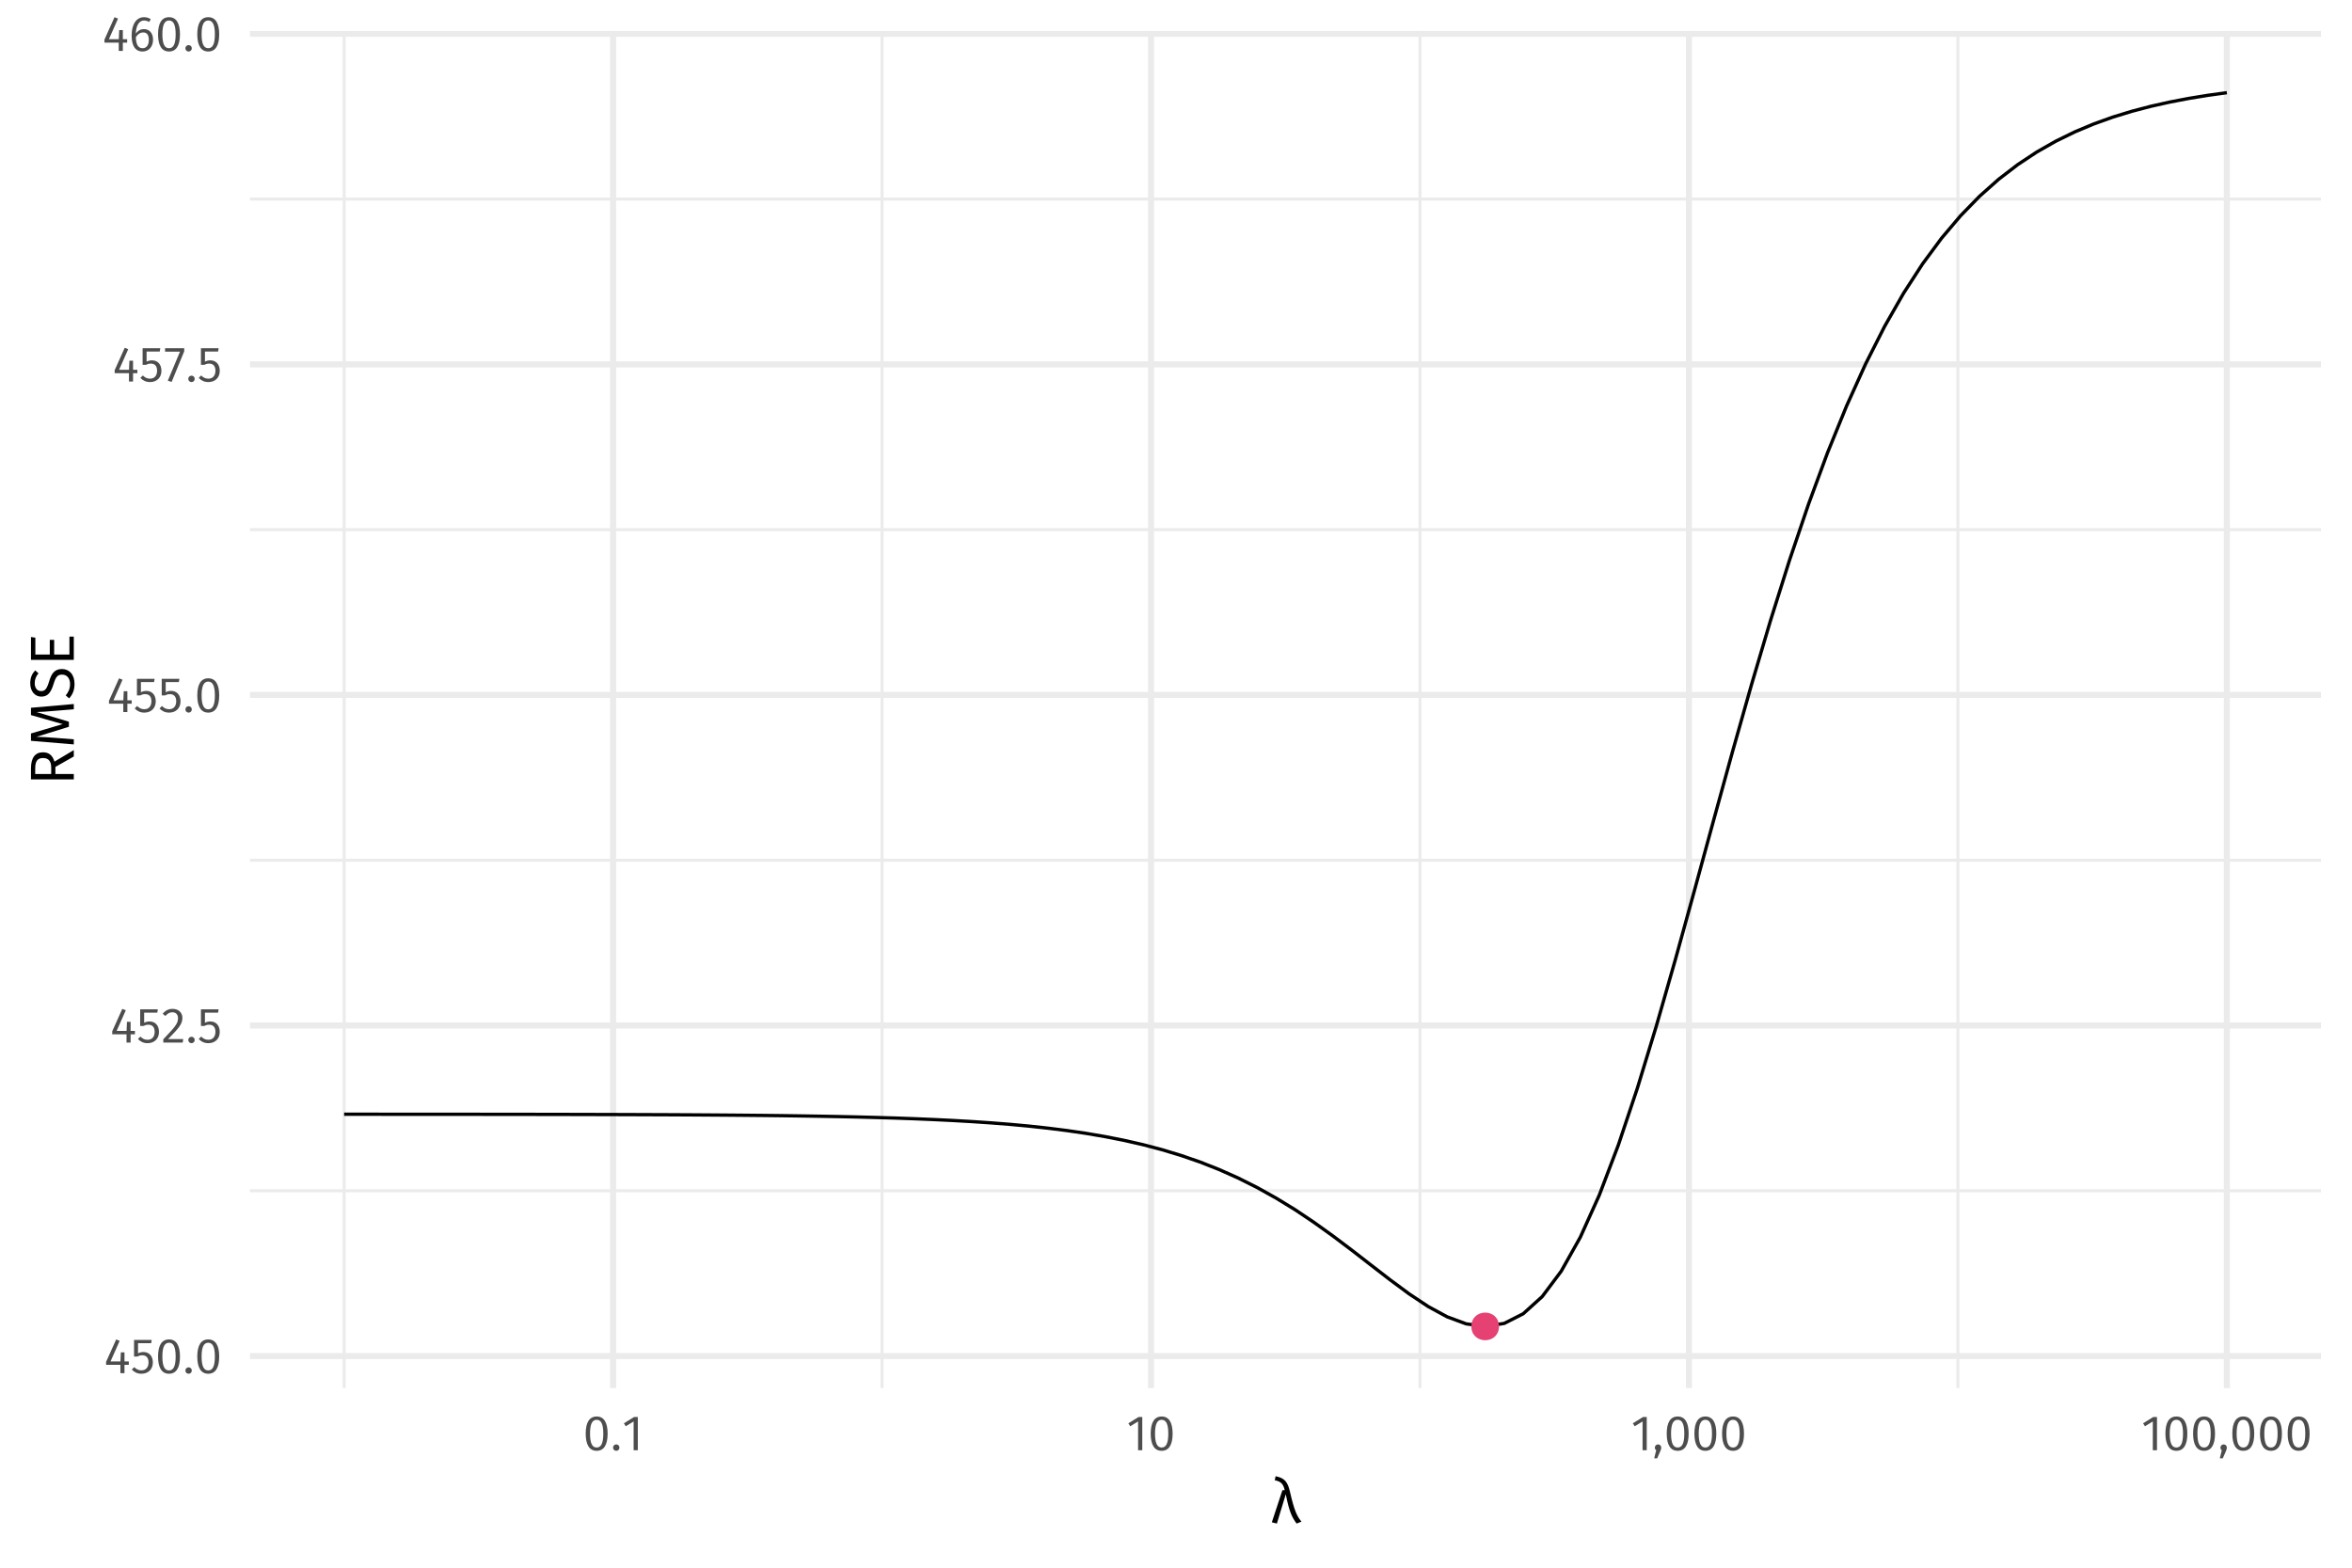
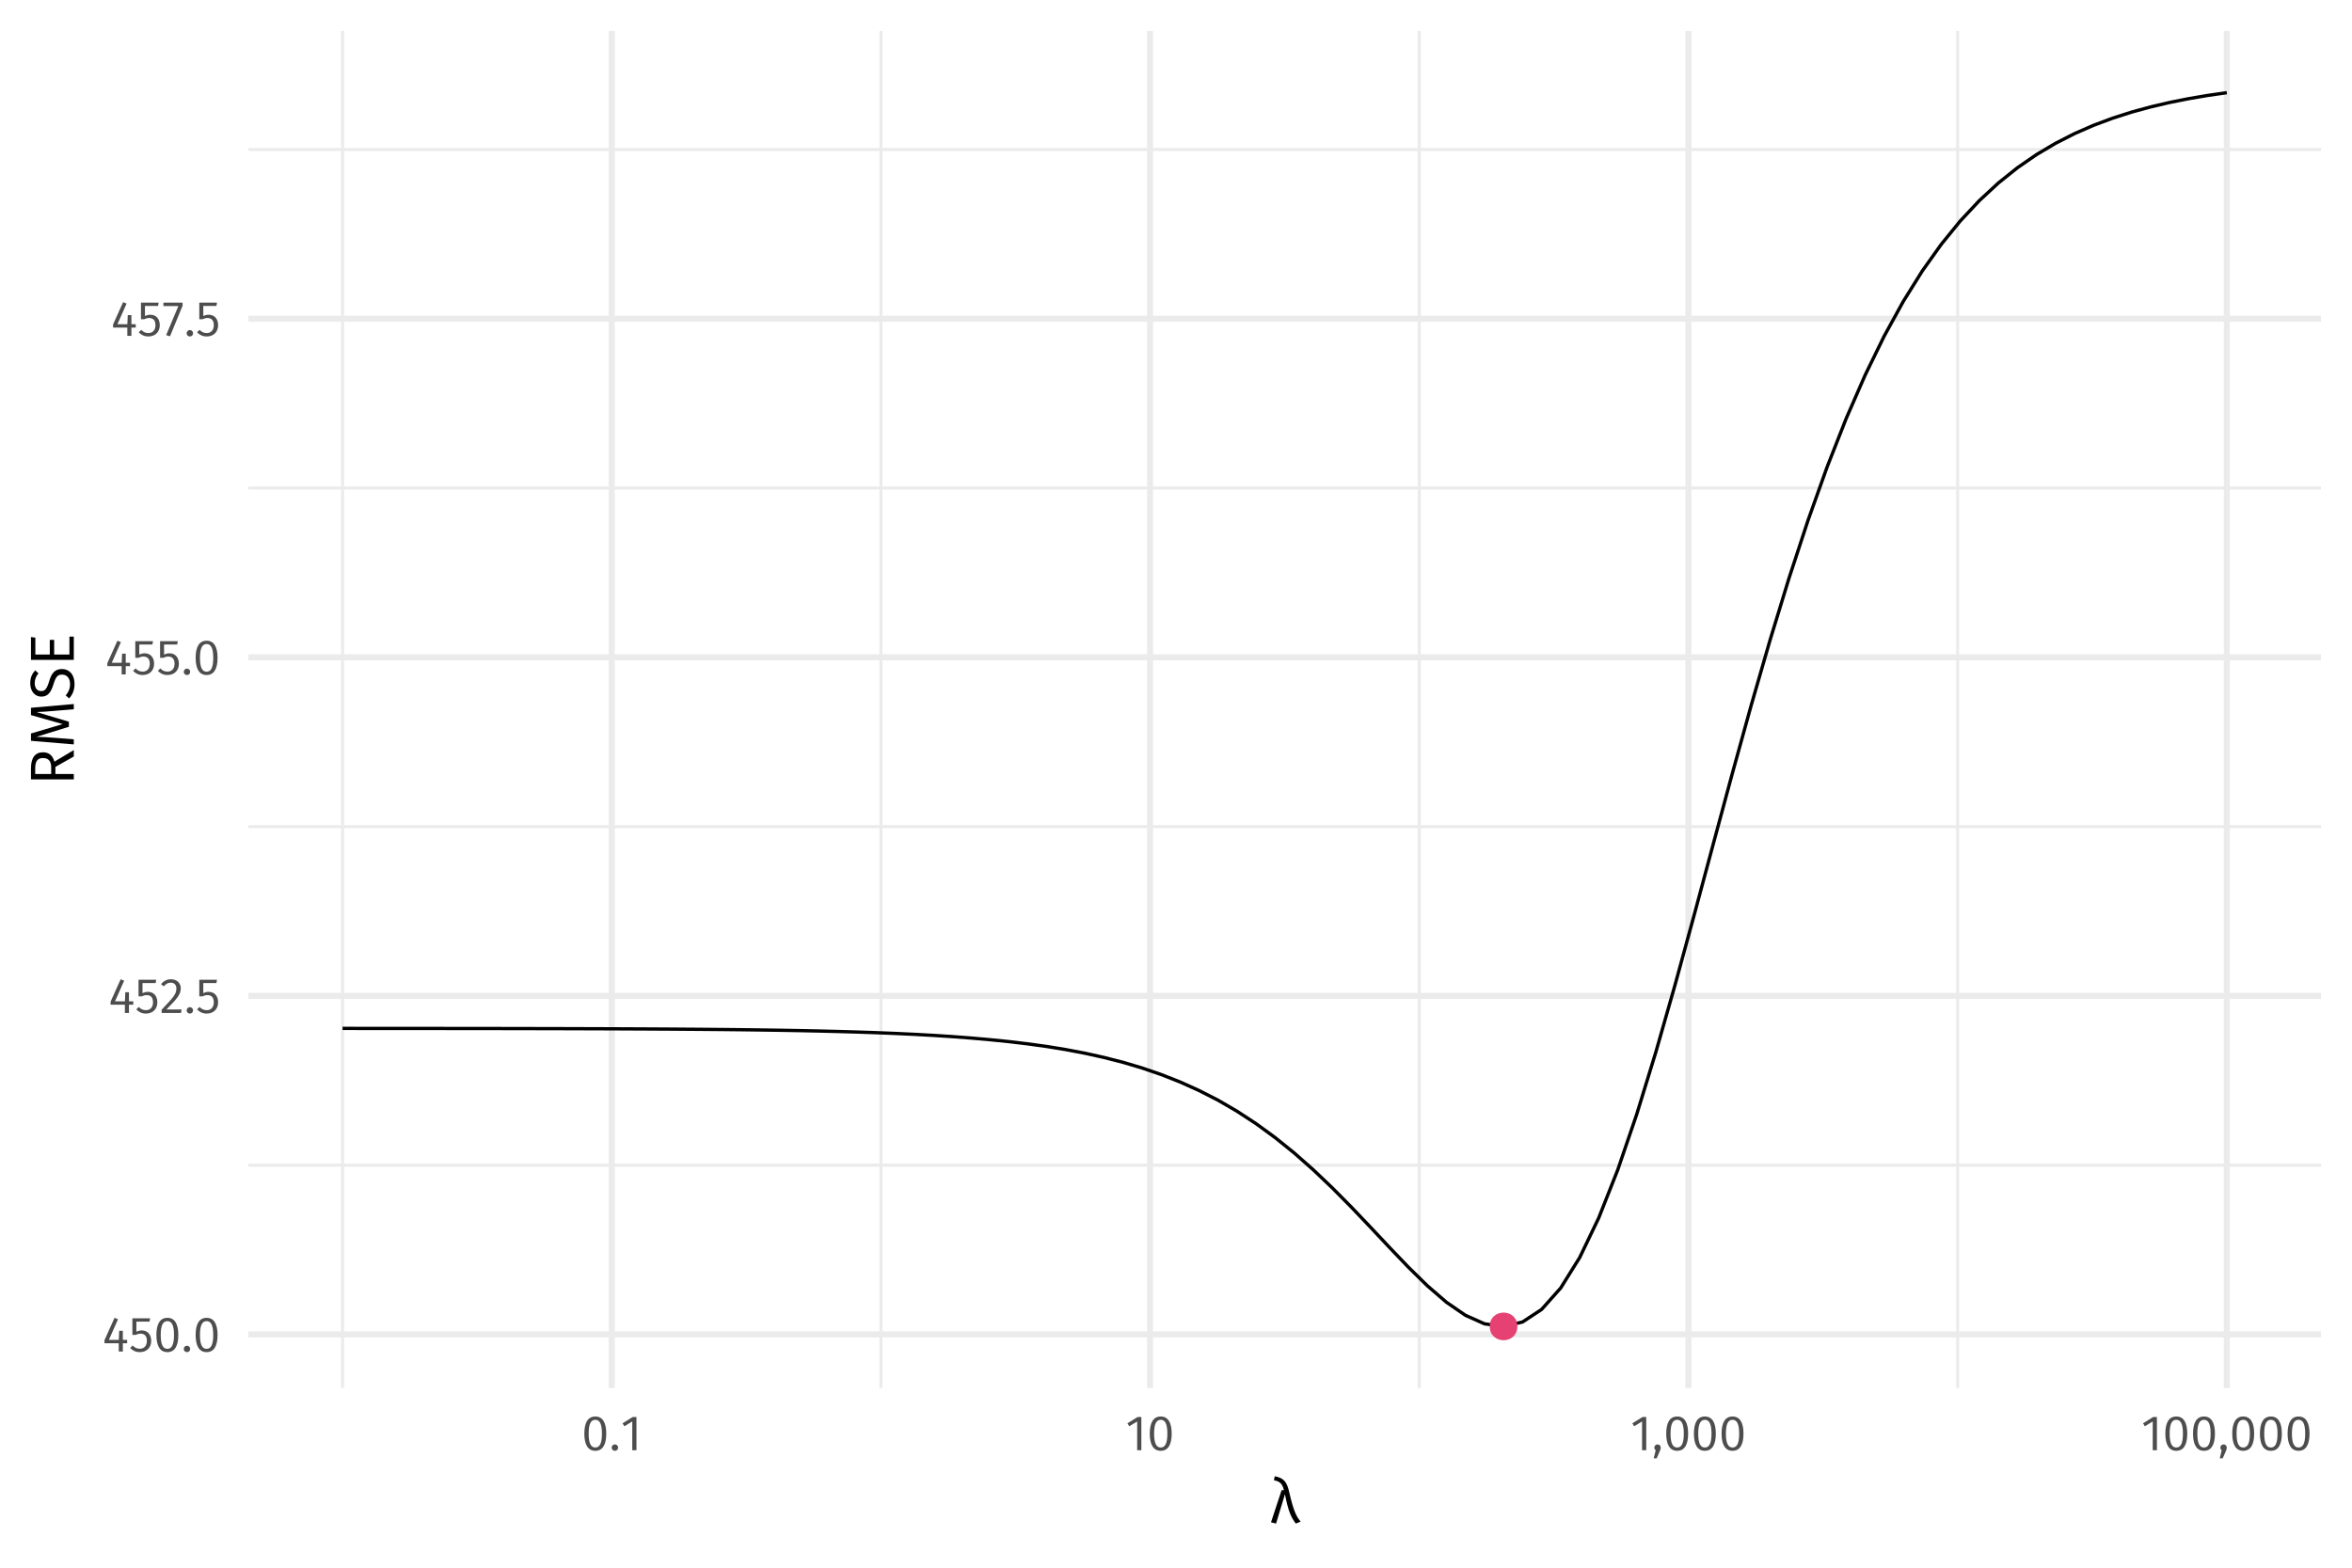
<svg xmlns="http://www.w3.org/2000/svg" xmlns:xlink="http://www.w3.org/1999/xlink" width="756pt" height="504pt" viewBox="0 0 756 504" version="1.1">
  <defs>
    <g>
      <symbol overflow="visible" id="glyph0-0">
        <path style="stroke:none;" d="M 8.688 -16.797 L 1.969 -16.797 L 1.969 5.594 L 8.688 5.594 Z M 7.828 -15.969 L 7.828 4.766 L 2.844 4.766 L 2.844 -15.969 Z M 5.188 -7.219 C 4.562 -7.219 3.703 -7.031 3.703 -6.594 C 3.703 -6.391 3.844 -6.219 4.078 -6.219 C 4.141 -6.219 4.203 -6.234 4.281 -6.266 C 4.562 -6.406 4.781 -6.453 5.125 -6.453 C 5.922 -6.453 6.094 -5.969 6.094 -5.344 C 6.094 -4.5 5.797 -4.172 4.641 -4.109 L 4.641 -2.766 C 4.641 -2.531 4.828 -2.391 5.047 -2.391 C 5.234 -2.391 5.438 -2.531 5.438 -2.766 L 5.438 -3.484 C 6.516 -3.641 6.953 -4.25 6.953 -5.375 C 6.953 -6.344 6.562 -7.219 5.188 -7.219 Z M 5.047 -1.922 C 4.719 -1.922 4.484 -1.688 4.484 -1.359 C 4.484 -1.031 4.719 -0.766 5.047 -0.766 C 5.359 -0.766 5.594 -1.031 5.594 -1.359 C 5.594 -1.688 5.359 -1.922 5.047 -1.922 Z M 5.047 -1.922 " />
      </symbol>
      <symbol overflow="visible" id="glyph0-1">
        <path style="stroke:none;" d="M 7.953 -3.766 L 6.562 -3.766 L 6.562 -6.688 L 5.391 -6.688 L 5.266 -3.766 L 2.078 -3.766 L 5.016 -10.391 L 3.891 -10.844 L 0.656 -3.641 L 0.656 -2.672 L 5.25 -2.672 L 5.25 0 L 6.562 0 L 6.562 -2.672 L 7.953 -2.672 Z M 7.953 -3.766 " />
      </symbol>
      <symbol overflow="visible" id="glyph0-2">
        <path style="stroke:none;" d="M 6.859 -10.688 L 1.172 -10.688 L 1.172 -5.344 L 2.219 -5.344 C 2.75 -5.609 3.188 -5.75 3.797 -5.75 C 4.938 -5.75 5.828 -5.141 5.828 -3.453 C 5.828 -1.844 4.938 -0.906 3.562 -0.906 C 2.609 -0.906 1.922 -1.25 1.25 -1.938 L 0.453 -1.156 C 1.266 -0.312 2.219 0.188 3.562 0.188 C 5.781 0.188 7.219 -1.297 7.219 -3.422 C 7.219 -5.531 6 -6.797 4.188 -6.797 C 3.578 -6.797 3.016 -6.656 2.453 -6.375 L 2.453 -9.625 L 6.672 -9.625 Z M 6.859 -10.688 " />
      </symbol>
      <symbol overflow="visible" id="glyph0-3">
        <path style="stroke:none;" d="M 4.453 -10.844 C 2.094 -10.844 0.922 -8.906 0.922 -5.344 C 0.922 -1.781 2.094 0.188 4.453 0.188 C 6.797 0.188 7.969 -1.781 7.969 -5.328 C 7.969 -8.891 6.797 -10.844 4.453 -10.844 Z M 4.453 -9.781 C 5.828 -9.781 6.578 -8.516 6.578 -5.328 C 6.578 -2.156 5.828 -0.875 4.453 -0.875 C 3.062 -0.875 2.312 -2.156 2.312 -5.344 C 2.312 -8.516 3.062 -9.781 4.453 -9.781 Z M 4.453 -9.781 " />
      </symbol>
      <symbol overflow="visible" id="glyph0-4">
        <path style="stroke:none;" d="M 1.844 -1.875 C 1.266 -1.875 0.812 -1.406 0.812 -0.844 C 0.812 -0.266 1.266 0.188 1.844 0.188 C 2.453 0.188 2.875 -0.266 2.875 -0.844 C 2.875 -1.406 2.453 -1.875 1.844 -1.875 Z M 1.844 -1.875 " />
      </symbol>
      <symbol overflow="visible" id="glyph0-5">
        <path style="stroke:none;" d="M 3.625 -10.844 C 2.297 -10.844 1.297 -10.312 0.438 -9.266 L 1.312 -8.562 C 2.016 -9.359 2.641 -9.75 3.562 -9.75 C 4.641 -9.75 5.375 -9.062 5.375 -7.891 C 5.375 -6.109 4.453 -5.078 0.641 -1.078 L 0.641 0 L 6.875 0 L 7.047 -1.141 L 2.172 -1.141 C 5.516 -4.531 6.781 -5.922 6.781 -7.953 C 6.781 -9.594 5.562 -10.844 3.625 -10.844 Z M 3.625 -10.844 " />
      </symbol>
      <symbol overflow="visible" id="glyph0-6">
        <path style="stroke:none;" d="M 6.578 -10.688 L 0.422 -10.688 L 0.422 -9.578 L 5.219 -9.578 L 1.297 -0.25 L 2.531 0.141 L 6.578 -9.688 Z M 6.578 -10.688 " />
      </symbol>
      <symbol overflow="visible" id="glyph0-7">
-         <path style="stroke:none;" d="M 4.875 -7.016 C 3.844 -7.016 2.969 -6.562 2.266 -5.562 C 2.344 -8.094 3.297 -9.781 4.891 -9.781 C 5.5 -9.781 6.047 -9.609 6.547 -9.312 L 7.078 -10.203 C 6.469 -10.609 5.781 -10.844 4.906 -10.844 C 2.438 -10.844 0.922 -8.531 0.922 -4.969 C 0.922 -1.969 1.891 0.188 4.469 0.188 C 6.344 0.188 7.812 -1.281 7.812 -3.609 C 7.812 -5.906 6.453 -7.016 4.875 -7.016 Z M 4.469 -0.875 C 2.969 -0.875 2.359 -2.062 2.281 -4.422 C 2.844 -5.328 3.656 -5.938 4.656 -5.938 C 5.703 -5.938 6.453 -5.312 6.453 -3.578 C 6.453 -1.969 5.781 -0.875 4.469 -0.875 Z M 4.469 -0.875 " />
+         <path style="stroke:none;" d="M 5.062 -10.688 L 3.875 -10.688 L 0.594 -8.656 L 1.188 -7.703 L 3.719 -9.25 L 3.719 0 L 5.062 0 Z M 5.062 -10.688 " />
      </symbol>
      <symbol overflow="visible" id="glyph0-8">
-         <path style="stroke:none;" d="M 5.062 -10.688 L 3.875 -10.688 L 0.594 -8.656 L 1.188 -7.703 L 3.719 -9.25 L 3.719 0 L 5.062 0 Z M 5.062 -10.688 " />
-       </symbol>
-       <symbol overflow="visible" id="glyph0-9">
        <path style="stroke:none;" d="M 1.844 -1.875 C 1.266 -1.875 0.812 -1.406 0.812 -0.844 C 0.812 -0.5 0.984 -0.172 1.25 0.016 L 0.609 2.609 L 1.562 2.609 L 2.609 0.219 C 2.797 -0.203 2.875 -0.516 2.875 -0.844 C 2.875 -1.406 2.453 -1.875 1.844 -1.875 Z M 1.844 -1.875 " />
      </symbol>
      <symbol overflow="visible" id="glyph1-0">
        <path style="stroke:none;" d="M 10.859 -21 L 2.453 -21 L 2.453 7 L 10.859 7 Z M 9.781 -19.953 L 9.781 5.953 L 3.562 5.953 L 3.562 -19.953 Z M 6.484 -9.016 C 5.703 -9.016 4.625 -8.781 4.625 -8.234 C 4.625 -7.984 4.797 -7.781 5.094 -7.781 C 5.188 -7.781 5.266 -7.797 5.359 -7.844 C 5.703 -8 5.984 -8.062 6.406 -8.062 C 7.406 -8.062 7.625 -7.453 7.625 -6.688 C 7.625 -5.625 7.234 -5.219 5.797 -5.141 L 5.797 -3.453 C 5.797 -3.156 6.047 -2.984 6.297 -2.984 C 6.547 -2.984 6.797 -3.156 6.797 -3.453 L 6.797 -4.359 C 8.141 -4.562 8.703 -5.312 8.703 -6.719 C 8.703 -7.922 8.203 -9.016 6.484 -9.016 Z M 6.297 -2.406 C 5.906 -2.406 5.594 -2.094 5.594 -1.703 C 5.594 -1.281 5.906 -0.953 6.297 -0.953 C 6.703 -0.953 7 -1.281 7 -1.703 C 7 -2.094 6.703 -2.406 6.297 -2.406 Z M 6.297 -2.406 " />
      </symbol>
      <symbol overflow="visible" id="glyph1-1">
        <path style="stroke:none;" d="M 1.656 -15 L 1.406 -13.703 C 3.484 -13.312 4.156 -12.422 4.594 -10.516 L 3.859 -10.516 L 0.453 -0.188 L 2.078 0.219 L 4.938 -9.219 C 6.062 -3.406 7.016 -1.688 8.422 0.219 L 9.984 -0.406 C 8.562 -2.125 7.719 -3.766 6.281 -10.016 C 5.547 -13.203 4.562 -14.438 1.656 -15 Z M 1.656 -15 " />
      </symbol>
      <symbol overflow="visible" id="glyph2-0">
        <path style="stroke:none;" d="M -21 -10.859 L -21 -2.453 L 7 -2.453 L 7 -10.859 Z M -19.953 -9.781 L 5.953 -9.781 L 5.953 -3.562 L -19.953 -3.562 Z M -9.016 -6.484 C -9.016 -5.703 -8.781 -4.625 -8.234 -4.625 C -7.984 -4.625 -7.781 -4.797 -7.781 -5.094 C -7.781 -5.188 -7.797 -5.266 -7.844 -5.359 C -8 -5.703 -8.062 -5.984 -8.062 -6.406 C -8.062 -7.406 -7.453 -7.625 -6.688 -7.625 C -5.625 -7.625 -5.219 -7.234 -5.141 -5.797 L -3.453 -5.797 C -3.156 -5.797 -2.984 -6.047 -2.984 -6.297 C -2.984 -6.547 -3.156 -6.797 -3.453 -6.797 L -4.359 -6.797 C -4.562 -8.141 -5.312 -8.703 -6.719 -8.703 C -7.922 -8.703 -9.016 -8.203 -9.016 -6.484 Z M -2.406 -6.297 C -2.406 -5.906 -2.094 -5.594 -1.703 -5.594 C -1.281 -5.594 -0.953 -5.906 -0.953 -6.297 C -0.953 -6.703 -1.281 -7 -1.703 -7 C -2.094 -7 -2.406 -6.703 -2.406 -6.297 Z M -2.406 -6.297 " />
      </symbol>
      <symbol overflow="visible" id="glyph2-1">
        <path style="stroke:none;" d="M 0 -9.422 L 0 -11.484 L -6.219 -7.766 C -6.797 -9.719 -7.938 -10.766 -9.906 -10.766 C -12.438 -10.766 -13.766 -9 -13.766 -5.594 L -13.766 -2.062 L 0 -2.062 L 0 -3.781 L -5.922 -3.781 L -5.922 -6.062 Z M -7.266 -3.781 L -12.406 -3.781 L -12.406 -5.578 C -12.406 -7.922 -11.641 -8.922 -9.906 -8.922 C -8 -8.922 -7.266 -7.781 -7.266 -5.797 Z M -7.266 -3.781 " />
      </symbol>
      <symbol overflow="visible" id="glyph2-2">
        <path style="stroke:none;" d="M -13.766 -13.062 L -13.766 -10.703 L -3.578 -7.812 L -13.766 -4.797 L -13.766 -2.438 L 0 -1.281 L 0 -2.922 L -6.203 -3.406 C -8.234 -3.578 -10.453 -3.703 -12.016 -3.719 L -1.578 -6.953 L -1.578 -8.578 L -12 -11.688 C -10.844 -11.703 -8.484 -11.859 -6.297 -12.062 L 0 -12.578 L 0 -14.266 Z M -13.766 -13.062 " />
      </symbol>
      <symbol overflow="visible" id="glyph2-3">
        <path style="stroke:none;" d="M -14 -5.375 C -14 -2.875 -12.516 -1.125 -10.453 -1.125 C -8.359 -1.125 -7.344 -2.453 -6.516 -5.156 C -5.797 -7.516 -5.188 -8.203 -3.766 -8.203 C -2.062 -8.203 -1.203 -6.844 -1.203 -5.156 C -1.203 -3.641 -1.734 -2.562 -2.594 -1.516 L -1.516 -0.562 C -0.422 -1.703 0.234 -3.219 0.234 -5.188 C 0.234 -8.203 -1.422 -10 -3.812 -10 C -6.406 -10 -7.281 -8.219 -7.953 -5.953 C -8.719 -3.484 -9.297 -2.906 -10.516 -2.906 C -11.859 -2.906 -12.562 -4 -12.562 -5.453 C -12.562 -6.625 -12.203 -7.578 -11.359 -8.625 L -12.422 -9.562 C -13.438 -8.438 -14 -7.266 -14 -5.375 Z M -14 -5.375 " />
      </symbol>
      <symbol overflow="visible" id="glyph2-4">
        <path style="stroke:none;" d="M -13.766 -9.406 L -13.766 -2.062 L 0 -2.062 L 0 -9.547 L -1.406 -9.547 L -1.406 -3.781 L -6.312 -3.781 L -6.312 -8.484 L -7.719 -8.484 L -7.719 -3.781 L -12.359 -3.781 L -12.359 -9.203 Z M -13.766 -9.406 " />
      </symbol>
    </g>
    <clipPath id="clip1">
-       <path d="M 80.355 382 L 746.039 382 L 746.039 384 L 80.355 384 Z M 80.355 382 " />
+       <path d="M 79.828 374 L 746.039 374 L 746.039 376 L 79.828 376 Z M 79.828 374 " />
    </clipPath>
    <clipPath id="clip2">
-       <path d="M 80.355 276 L 746.039 276 L 746.039 278 L 80.355 278 Z M 80.355 276 " />
+       <path d="M 79.828 265 L 746.039 265 L 746.039 267 L 79.828 267 Z M 79.828 265 " />
    </clipPath>
    <clipPath id="clip3">
-       <path d="M 80.355 169 L 746.039 169 L 746.039 171 L 80.355 171 Z M 80.355 169 " />
+       <path d="M 79.828 156 L 746.039 156 L 746.039 158 L 79.828 158 Z M 79.828 156 " />
    </clipPath>
    <clipPath id="clip4">
-       <path d="M 80.355 63 L 746.039 63 L 746.039 65 L 80.355 65 Z M 80.355 63 " />
+       <path d="M 79.828 47 L 746.039 47 L 746.039 49 L 79.828 49 Z M 79.828 47 " />
    </clipPath>
    <clipPath id="clip5">
-       <path d="M 110 9.961 L 112 9.961 L 112 446.266 L 110 446.266 Z M 110 9.961 " />
+       <path d="M 109 9.961 L 111 9.961 L 111 446.266 L 109 446.266 Z M 109 9.961 " />
    </clipPath>
    <clipPath id="clip6">
-       <path d="M 283 9.961 L 284 9.961 L 284 446.266 L 283 446.266 Z M 283 9.961 " />
+       <path d="M 282 9.961 L 284 9.961 L 284 446.266 L 282 446.266 Z M 282 9.961 " />
    </clipPath>
    <clipPath id="clip7">
      <path d="M 455 9.961 L 457 9.961 L 457 446.266 L 455 446.266 Z M 455 9.961 " />
    </clipPath>
    <clipPath id="clip8">
      <path d="M 628 9.961 L 630 9.961 L 630 446.266 L 628 446.266 Z M 628 9.961 " />
    </clipPath>
    <clipPath id="clip9">
-       <path d="M 80.355 434 L 746.039 434 L 746.039 437 L 80.355 437 Z M 80.355 434 " />
+       <path d="M 79.828 428 L 746.039 428 L 746.039 430 L 79.828 430 Z M 79.828 428 " />
    </clipPath>
    <clipPath id="clip10">
-       <path d="M 80.355 328 L 746.039 328 L 746.039 331 L 80.355 331 Z M 80.355 328 " />
+       <path d="M 79.828 319 L 746.039 319 L 746.039 322 L 79.828 322 Z M 79.828 319 " />
    </clipPath>
    <clipPath id="clip11">
-       <path d="M 80.355 222 L 746.039 222 L 746.039 225 L 80.355 225 Z M 80.355 222 " />
+       <path d="M 79.828 210 L 746.039 210 L 746.039 213 L 79.828 213 Z M 79.828 210 " />
    </clipPath>
    <clipPath id="clip12">
-       <path d="M 80.355 116 L 746.039 116 L 746.039 119 L 80.355 119 Z M 80.355 116 " />
+       <path d="M 79.828 101 L 746.039 101 L 746.039 104 L 79.828 104 Z M 79.828 101 " />
    </clipPath>
    <clipPath id="clip13">
-       <path d="M 80.355 9.961 L 746.039 9.961 L 746.039 12 L 80.355 12 Z M 80.355 9.961 " />
+       <path d="M 195 9.961 L 198 9.961 L 198 446.266 L 195 446.266 Z M 195 9.961 " />
    </clipPath>
    <clipPath id="clip14">
-       <path d="M 196 9.961 L 199 9.961 L 199 446.266 L 196 446.266 Z M 196 9.961 " />
+       <path d="M 368 9.961 L 371 9.961 L 371 446.266 L 368 446.266 Z M 368 9.961 " />
    </clipPath>
    <clipPath id="clip15">
-       <path d="M 369 9.961 L 371 9.961 L 371 446.266 L 369 446.266 Z M 369 9.961 " />
+       <path d="M 541 9.961 L 544 9.961 L 544 446.266 L 541 446.266 Z M 541 9.961 " />
    </clipPath>
    <clipPath id="clip16">
-       <path d="M 541 9.961 L 544 9.961 L 544 446.266 L 541 446.266 Z M 541 9.961 " />
-     </clipPath>
-     <clipPath id="clip17">
      <path d="M 714 9.961 L 717 9.961 L 717 446.266 L 714 446.266 Z M 714 9.961 " />
    </clipPath>
  </defs>
-   <g id="surface12129">
+   <g id="surface179">
    <rect x="0" y="0" width="756" height="504" style="fill:rgb(100%,100%,100%);fill-opacity:1;stroke:none;" />
    <g clip-path="url(#clip1)" clip-rule="nonzero">
-       <path style="fill:none;stroke-width:0.97;stroke-linecap:butt;stroke-linejoin:round;stroke:rgb(92.157%,92.157%,92.157%);stroke-opacity:1;stroke-miterlimit:10;" d="M 80.355 382.82 L 746.039 382.82 " />
+       <path style="fill:none;stroke-width:0.97;stroke-linecap:butt;stroke-linejoin:round;stroke:rgb(92.157%,92.157%,92.157%);stroke-opacity:1;stroke-miterlimit:10;" d="M 79.828 374.59 L 746.039 374.59 " />
    </g>
    <g clip-path="url(#clip2)" clip-rule="nonzero">
-       <path style="fill:none;stroke-width:0.97;stroke-linecap:butt;stroke-linejoin:round;stroke:rgb(92.157%,92.157%,92.157%);stroke-opacity:1;stroke-miterlimit:10;" d="M 80.355 276.547 L 746.039 276.547 " />
+       <path style="fill:none;stroke-width:0.97;stroke-linecap:butt;stroke-linejoin:round;stroke:rgb(92.157%,92.157%,92.157%);stroke-opacity:1;stroke-miterlimit:10;" d="M 79.828 265.746 L 746.039 265.746 " />
    </g>
    <g clip-path="url(#clip3)" clip-rule="nonzero">
-       <path style="fill:none;stroke-width:0.97;stroke-linecap:butt;stroke-linejoin:round;stroke:rgb(92.157%,92.157%,92.157%);stroke-opacity:1;stroke-miterlimit:10;" d="M 80.355 170.273 L 746.039 170.273 " />
+       <path style="fill:none;stroke-width:0.97;stroke-linecap:butt;stroke-linejoin:round;stroke:rgb(92.157%,92.157%,92.157%);stroke-opacity:1;stroke-miterlimit:10;" d="M 79.828 156.902 L 746.039 156.902 " />
    </g>
    <g clip-path="url(#clip4)" clip-rule="nonzero">
-       <path style="fill:none;stroke-width:0.97;stroke-linecap:butt;stroke-linejoin:round;stroke:rgb(92.157%,92.157%,92.157%);stroke-opacity:1;stroke-miterlimit:10;" d="M 80.355 64.004 L 746.039 64.004 " />
+       <path style="fill:none;stroke-width:0.97;stroke-linecap:butt;stroke-linejoin:round;stroke:rgb(92.157%,92.157%,92.157%);stroke-opacity:1;stroke-miterlimit:10;" d="M 79.828 48.062 L 746.039 48.062 " />
    </g>
    <g clip-path="url(#clip5)" clip-rule="nonzero">
-       <path style="fill:none;stroke-width:0.97;stroke-linecap:butt;stroke-linejoin:round;stroke:rgb(92.157%,92.157%,92.157%);stroke-opacity:1;stroke-miterlimit:10;" d="M 110.613 446.266 L 110.613 9.961 " />
+       <path style="fill:none;stroke-width:0.97;stroke-linecap:butt;stroke-linejoin:round;stroke:rgb(92.157%,92.157%,92.157%);stroke-opacity:1;stroke-miterlimit:10;" d="M 110.109 446.266 L 110.109 9.961 " />
    </g>
    <g clip-path="url(#clip6)" clip-rule="nonzero">
-       <path style="fill:none;stroke-width:0.97;stroke-linecap:butt;stroke-linejoin:round;stroke:rgb(92.157%,92.157%,92.157%);stroke-opacity:1;stroke-miterlimit:10;" d="M 283.516 446.266 L 283.516 9.961 " />
+       <path style="fill:none;stroke-width:0.97;stroke-linecap:butt;stroke-linejoin:round;stroke:rgb(92.157%,92.157%,92.157%);stroke-opacity:1;stroke-miterlimit:10;" d="M 283.152 446.266 L 283.152 9.961 " />
    </g>
    <g clip-path="url(#clip7)" clip-rule="nonzero">
-       <path style="fill:none;stroke-width:0.97;stroke-linecap:butt;stroke-linejoin:round;stroke:rgb(92.157%,92.157%,92.157%);stroke-opacity:1;stroke-miterlimit:10;" d="M 456.422 446.266 L 456.422 9.961 " />
+       <path style="fill:none;stroke-width:0.97;stroke-linecap:butt;stroke-linejoin:round;stroke:rgb(92.157%,92.157%,92.157%);stroke-opacity:1;stroke-miterlimit:10;" d="M 456.191 446.266 L 456.191 9.961 " />
    </g>
    <g clip-path="url(#clip8)" clip-rule="nonzero">
-       <path style="fill:none;stroke-width:0.97;stroke-linecap:butt;stroke-linejoin:round;stroke:rgb(92.157%,92.157%,92.157%);stroke-opacity:1;stroke-miterlimit:10;" d="M 629.328 446.266 L 629.328 9.961 " />
+       <path style="fill:none;stroke-width:0.97;stroke-linecap:butt;stroke-linejoin:round;stroke:rgb(92.157%,92.157%,92.157%);stroke-opacity:1;stroke-miterlimit:10;" d="M 629.234 446.266 L 629.234 9.961 " />
    </g>
    <g clip-path="url(#clip9)" clip-rule="nonzero">
-       <path style="fill:none;stroke-width:1.94;stroke-linecap:butt;stroke-linejoin:round;stroke:rgb(92.157%,92.157%,92.157%);stroke-opacity:1;stroke-miterlimit:10;" d="M 80.355 435.957 L 746.039 435.957 " />
+       <path style="fill:none;stroke-width:1.94;stroke-linecap:butt;stroke-linejoin:round;stroke:rgb(92.157%,92.157%,92.157%);stroke-opacity:1;stroke-miterlimit:10;" d="M 79.828 429.012 L 746.039 429.012 " />
    </g>
    <g clip-path="url(#clip10)" clip-rule="nonzero">
-       <path style="fill:none;stroke-width:1.94;stroke-linecap:butt;stroke-linejoin:round;stroke:rgb(92.157%,92.157%,92.157%);stroke-opacity:1;stroke-miterlimit:10;" d="M 80.355 329.684 L 746.039 329.684 " />
+       <path style="fill:none;stroke-width:1.94;stroke-linecap:butt;stroke-linejoin:round;stroke:rgb(92.157%,92.157%,92.157%);stroke-opacity:1;stroke-miterlimit:10;" d="M 79.828 320.168 L 746.039 320.168 " />
    </g>
    <g clip-path="url(#clip11)" clip-rule="nonzero">
-       <path style="fill:none;stroke-width:1.94;stroke-linecap:butt;stroke-linejoin:round;stroke:rgb(92.157%,92.157%,92.157%);stroke-opacity:1;stroke-miterlimit:10;" d="M 80.355 223.41 L 746.039 223.41 " />
+       <path style="fill:none;stroke-width:1.94;stroke-linecap:butt;stroke-linejoin:round;stroke:rgb(92.157%,92.157%,92.157%);stroke-opacity:1;stroke-miterlimit:10;" d="M 79.828 211.324 L 746.039 211.324 " />
    </g>
    <g clip-path="url(#clip12)" clip-rule="nonzero">
-       <path style="fill:none;stroke-width:1.94;stroke-linecap:butt;stroke-linejoin:round;stroke:rgb(92.157%,92.157%,92.157%);stroke-opacity:1;stroke-miterlimit:10;" d="M 80.355 117.141 L 746.039 117.141 " />
+       <path style="fill:none;stroke-width:1.94;stroke-linecap:butt;stroke-linejoin:round;stroke:rgb(92.157%,92.157%,92.157%);stroke-opacity:1;stroke-miterlimit:10;" d="M 79.828 102.48 L 746.039 102.48 " />
    </g>
    <g clip-path="url(#clip13)" clip-rule="nonzero">
-       <path style="fill:none;stroke-width:1.94;stroke-linecap:butt;stroke-linejoin:round;stroke:rgb(92.157%,92.157%,92.157%);stroke-opacity:1;stroke-miterlimit:10;" d="M 80.355 10.867 L 746.039 10.867 " />
+       <path style="fill:none;stroke-width:1.94;stroke-linecap:butt;stroke-linejoin:round;stroke:rgb(92.157%,92.157%,92.157%);stroke-opacity:1;stroke-miterlimit:10;" d="M 196.629 446.266 L 196.629 9.961 " />
    </g>
    <g clip-path="url(#clip14)" clip-rule="nonzero">
-       <path style="fill:none;stroke-width:1.94;stroke-linecap:butt;stroke-linejoin:round;stroke:rgb(92.157%,92.157%,92.157%);stroke-opacity:1;stroke-miterlimit:10;" d="M 197.066 446.266 L 197.066 9.961 " />
+       <path style="fill:none;stroke-width:1.94;stroke-linecap:butt;stroke-linejoin:round;stroke:rgb(92.157%,92.157%,92.157%);stroke-opacity:1;stroke-miterlimit:10;" d="M 369.672 446.266 L 369.672 9.961 " />
    </g>
    <g clip-path="url(#clip15)" clip-rule="nonzero">
-       <path style="fill:none;stroke-width:1.94;stroke-linecap:butt;stroke-linejoin:round;stroke:rgb(92.157%,92.157%,92.157%);stroke-opacity:1;stroke-miterlimit:10;" d="M 369.969 446.266 L 369.969 9.961 " />
+       <path style="fill:none;stroke-width:1.94;stroke-linecap:butt;stroke-linejoin:round;stroke:rgb(92.157%,92.157%,92.157%);stroke-opacity:1;stroke-miterlimit:10;" d="M 542.715 446.266 L 542.715 9.961 " />
    </g>
    <g clip-path="url(#clip16)" clip-rule="nonzero">
-       <path style="fill:none;stroke-width:1.94;stroke-linecap:butt;stroke-linejoin:round;stroke:rgb(92.157%,92.157%,92.157%);stroke-opacity:1;stroke-miterlimit:10;" d="M 542.875 446.266 L 542.875 9.961 " />
-     </g>
-     <g clip-path="url(#clip17)" clip-rule="nonzero">
-       <path style="fill:none;stroke-width:1.94;stroke-linecap:butt;stroke-linejoin:round;stroke:rgb(92.157%,92.157%,92.157%);stroke-opacity:1;stroke-miterlimit:10;" d="M 715.777 446.266 L 715.777 9.961 " />
-     </g>
-     <path style="fill:none;stroke-width:1.067;stroke-linecap:butt;stroke-linejoin:round;stroke:rgb(0%,0%,0%);stroke-opacity:1;stroke-miterlimit:10;" d="M 110.613 358.219 L 116.727 358.219 L 122.84 358.223 L 128.949 358.227 L 135.062 358.227 L 147.289 358.234 L 153.402 358.242 L 159.516 358.246 L 171.742 358.262 L 177.852 358.273 L 183.965 358.285 L 196.191 358.316 L 202.305 358.336 L 214.531 358.383 L 220.645 358.414 L 226.754 358.453 L 232.867 358.496 L 238.98 358.547 L 245.094 358.605 L 251.207 358.676 L 257.32 358.762 L 263.434 358.859 L 269.547 358.973 L 275.656 359.105 L 281.77 359.266 L 287.883 359.449 L 293.996 359.668 L 300.109 359.926 L 306.223 360.223 L 312.336 360.574 L 318.449 360.988 L 324.559 361.465 L 330.672 362.031 L 336.785 362.695 L 342.898 363.461 L 349.012 364.355 L 355.125 365.395 L 361.238 366.602 L 367.352 367.996 L 373.461 369.605 L 379.574 371.453 L 385.688 373.566 L 391.801 375.973 L 397.914 378.695 L 404.027 381.754 L 410.141 385.16 L 416.254 388.898 L 422.363 392.996 L 428.477 397.379 L 434.59 401.988 L 440.703 406.727 L 446.816 411.449 L 452.93 415.965 L 459.043 420.027 L 465.156 423.352 L 471.266 425.609 L 477.379 426.434 L 483.492 425.465 L 489.605 422.363 L 495.719 416.832 L 501.832 408.668 L 507.945 397.785 L 514.059 384.223 L 520.168 368.156 L 526.281 349.895 L 532.395 329.848 L 538.508 308.496 L 544.621 286.363 L 550.734 263.961 L 556.848 241.762 L 562.961 220.184 L 569.07 199.562 L 575.184 180.152 L 581.297 162.125 L 587.41 145.582 L 593.523 130.559 L 599.637 117.039 L 605.75 104.969 L 611.863 94.266 L 617.973 84.832 L 624.086 76.562 L 630.199 69.348 L 636.312 63.07 L 642.426 57.633 L 648.539 52.938 L 654.652 48.887 L 660.766 45.406 L 666.875 42.414 L 672.988 39.852 L 679.102 37.656 L 685.215 35.781 L 691.328 34.176 L 697.441 32.809 L 703.555 31.641 L 709.668 30.645 L 715.777 29.793 " />
-     <path style="fill-rule:nonzero;fill:rgb(90.196%,25.49%,45.098%);fill-opacity:1;stroke-width:0.709;stroke-linecap:round;stroke-linejoin:round;stroke:rgb(90.196%,25.49%,45.098%);stroke-opacity:1;stroke-miterlimit:10;" d="M 481.469 426.434 C 481.469 431.887 473.293 431.887 473.293 426.434 C 473.293 420.98 481.469 420.98 481.469 426.434 " />
-     <g style="fill:rgb(30.196%,30.196%,30.196%);fill-opacity:1;">
-       <use xlink:href="#glyph0-1" x="33.449" y="441.461" />
-       <use xlink:href="#glyph0-2" x="41.913" y="441.461" />
-       <use xlink:href="#glyph0-3" x="49.881" y="441.461" />
-       <use xlink:href="#glyph0-4" x="58.777" y="441.461" />
-       <use xlink:href="#glyph0-3" x="62.489" y="441.461" />
-     </g>
-     <g style="fill:rgb(30.196%,30.196%,30.196%);fill-opacity:1;">
-       <use xlink:href="#glyph0-1" x="35.418" y="335.188" />
-       <use xlink:href="#glyph0-2" x="43.882" y="335.188" />
-       <use xlink:href="#glyph0-5" x="51.85" y="335.188" />
-       <use xlink:href="#glyph0-4" x="59.706" y="335.188" />
-       <use xlink:href="#glyph0-2" x="63.418" y="335.188" />
-     </g>
-     <g style="fill:rgb(30.196%,30.196%,30.196%);fill-opacity:1;">
-       <use xlink:href="#glyph0-1" x="34.379" y="228.914" />
-       <use xlink:href="#glyph0-2" x="42.843" y="228.914" />
-       <use xlink:href="#glyph0-2" x="50.811" y="228.914" />
-       <use xlink:href="#glyph0-4" x="58.779" y="228.914" />
-       <use xlink:href="#glyph0-3" x="62.491" y="228.914" />
-     </g>
-     <g style="fill:rgb(30.196%,30.196%,30.196%);fill-opacity:1;">
-       <use xlink:href="#glyph0-1" x="36.203" y="122.645" />
-       <use xlink:href="#glyph0-2" x="44.667" y="122.645" />
-       <use xlink:href="#glyph0-6" x="52.635" y="122.645" />
-       <use xlink:href="#glyph0-4" x="59.707" y="122.645" />
-       <use xlink:href="#glyph0-2" x="63.419" y="122.645" />
-     </g>
-     <g style="fill:rgb(30.196%,30.196%,30.196%);fill-opacity:1;">
-       <use xlink:href="#glyph0-1" x="32.922" y="16.371" />
-       <use xlink:href="#glyph0-7" x="41.386" y="16.371" />
-       <use xlink:href="#glyph0-3" x="49.882" y="16.371" />
-       <use xlink:href="#glyph0-4" x="58.778" y="16.371" />
-       <use xlink:href="#glyph0-3" x="62.49" y="16.371" />
-     </g>
-     <g style="fill:rgb(30.196%,30.196%,30.196%);fill-opacity:1;">
-       <use xlink:href="#glyph0-3" x="187.34" y="466.238" />
-       <use xlink:href="#glyph0-4" x="196.236" y="466.238" />
-       <use xlink:href="#glyph0-8" x="199.948" y="466.238" />
-     </g>
-     <g style="fill:rgb(30.196%,30.196%,30.196%);fill-opacity:1;">
-       <use xlink:href="#glyph0-8" x="362.098" y="466.238" />
-       <use xlink:href="#glyph0-3" x="368.946" y="466.238" />
-     </g>
-     <g style="fill:rgb(30.196%,30.196%,30.196%);fill-opacity:1;">
-       <use xlink:href="#glyph0-8" x="524.25" y="466.238" />
-       <use xlink:href="#glyph0-9" x="531.098" y="466.238" />
-       <use xlink:href="#glyph0-3" x="534.81" y="466.238" />
-       <use xlink:href="#glyph0-3" x="543.706" y="466.238" />
-       <use xlink:href="#glyph0-3" x="552.602" y="466.238" />
-     </g>
-     <g style="fill:rgb(30.196%,30.196%,30.196%);fill-opacity:1;">
-       <use xlink:href="#glyph0-8" x="688.258" y="466.238" />
-       <use xlink:href="#glyph0-3" x="695.106" y="466.238" />
-       <use xlink:href="#glyph0-3" x="704.002" y="466.238" />
-       <use xlink:href="#glyph0-9" x="712.898" y="466.238" />
-       <use xlink:href="#glyph0-3" x="716.61" y="466.238" />
-       <use xlink:href="#glyph0-3" x="725.506" y="466.238" />
-       <use xlink:href="#glyph0-3" x="734.402" y="466.238" />
+       <path style="fill:none;stroke-width:1.94;stroke-linecap:butt;stroke-linejoin:round;stroke:rgb(92.157%,92.157%,92.157%);stroke-opacity:1;stroke-miterlimit:10;" d="M 715.754 446.266 L 715.754 9.961 " />
+     </g>
+     <path style="fill:none;stroke-width:1.067;stroke-linecap:butt;stroke-linejoin:round;stroke:rgb(0%,0%,0%);stroke-opacity:1;stroke-miterlimit:10;" d="M 110.109 330.621 L 140.695 330.641 L 146.816 330.648 L 152.934 330.652 L 159.051 330.66 L 177.402 330.695 L 183.52 330.711 L 195.754 330.75 L 201.875 330.777 L 207.992 330.805 L 214.109 330.84 L 220.227 330.883 L 226.344 330.93 L 232.461 330.984 L 238.578 331.051 L 244.695 331.133 L 250.812 331.223 L 256.934 331.332 L 263.051 331.461 L 269.168 331.609 L 275.285 331.785 L 281.402 331.992 L 287.52 332.234 L 293.637 332.52 L 299.754 332.855 L 305.875 333.246 L 311.992 333.707 L 318.109 334.246 L 324.227 334.863 L 330.344 335.594 L 336.461 336.438 L 342.578 337.438 L 348.695 338.598 L 354.812 339.953 L 360.934 341.52 L 367.051 343.336 L 373.168 345.43 L 379.285 347.836 L 385.402 350.59 L 391.52 353.711 L 397.637 357.27 L 403.754 361.27 L 409.871 365.734 L 415.992 370.672 L 422.109 376.066 L 428.227 381.883 L 434.344 388.062 L 440.461 394.484 L 446.578 400.996 L 452.695 407.387 L 458.812 413.383 L 464.934 418.668 L 471.051 422.871 L 477.168 425.598 L 483.285 426.434 L 489.402 425 L 495.52 420.969 L 501.637 414.105 L 507.754 404.293 L 513.871 391.562 L 519.992 376.086 L 526.109 358.176 L 532.227 338.27 L 538.344 316.863 L 544.461 294.512 L 550.578 271.754 L 556.695 249.105 L 562.812 227.008 L 568.934 205.824 L 575.051 185.84 L 581.168 167.238 L 587.285 150.137 L 593.402 134.586 L 599.52 120.57 L 605.637 108.043 L 611.754 96.93 L 617.871 87.125 L 623.992 78.527 L 630.109 71.016 L 636.227 64.484 L 642.344 58.82 L 648.461 53.926 L 654.578 49.707 L 660.695 46.078 L 666.812 42.957 L 672.93 40.285 L 679.051 37.996 L 685.168 36.039 L 691.285 34.367 L 697.402 32.938 L 703.52 31.719 L 709.637 30.68 L 715.754 29.793 " />
+     <path style="fill-rule:nonzero;fill:rgb(90.196%,25.49%,45.098%);fill-opacity:1;stroke-width:0.709;stroke-linecap:round;stroke-linejoin:round;stroke:rgb(90.196%,25.49%,45.098%);stroke-opacity:1;stroke-miterlimit:10;" d="M 487.375 426.434 C 487.375 431.887 479.195 431.887 479.195 426.434 C 479.195 420.98 487.375 420.98 487.375 426.434 " />
+     <g style="fill:rgb(30.196%,30.196%,30.196%);fill-opacity:1;">
+       <use xlink:href="#glyph0-1" x="32.922" y="434.516" />
+       <use xlink:href="#glyph0-2" x="41.386" y="434.516" />
+       <use xlink:href="#glyph0-3" x="49.354" y="434.516" />
+       <use xlink:href="#glyph0-4" x="58.25" y="434.516" />
+       <use xlink:href="#glyph0-3" x="61.962" y="434.516" />
+     </g>
+     <g style="fill:rgb(30.196%,30.196%,30.196%);fill-opacity:1;">
+       <use xlink:href="#glyph0-1" x="34.891" y="325.672" />
+       <use xlink:href="#glyph0-2" x="43.355" y="325.672" />
+       <use xlink:href="#glyph0-5" x="51.323" y="325.672" />
+       <use xlink:href="#glyph0-4" x="59.179" y="325.672" />
+       <use xlink:href="#glyph0-2" x="62.891" y="325.672" />
+     </g>
+     <g style="fill:rgb(30.196%,30.196%,30.196%);fill-opacity:1;">
+       <use xlink:href="#glyph0-1" x="33.852" y="216.828" />
+       <use xlink:href="#glyph0-2" x="42.316" y="216.828" />
+       <use xlink:href="#glyph0-2" x="50.284" y="216.828" />
+       <use xlink:href="#glyph0-4" x="58.252" y="216.828" />
+       <use xlink:href="#glyph0-3" x="61.964" y="216.828" />
+     </g>
+     <g style="fill:rgb(30.196%,30.196%,30.196%);fill-opacity:1;">
+       <use xlink:href="#glyph0-1" x="35.676" y="107.984" />
+       <use xlink:href="#glyph0-2" x="44.14" y="107.984" />
+       <use xlink:href="#glyph0-6" x="52.108" y="107.984" />
+       <use xlink:href="#glyph0-4" x="59.18" y="107.984" />
+       <use xlink:href="#glyph0-2" x="62.892" y="107.984" />
+     </g>
+     <g style="fill:rgb(30.196%,30.196%,30.196%);fill-opacity:1;">
+       <use xlink:href="#glyph0-3" x="186.902" y="466.238" />
+       <use xlink:href="#glyph0-4" x="195.798" y="466.238" />
+       <use xlink:href="#glyph0-7" x="199.51" y="466.238" />
+     </g>
+     <g style="fill:rgb(30.196%,30.196%,30.196%);fill-opacity:1;">
+       <use xlink:href="#glyph0-7" x="361.801" y="466.238" />
+       <use xlink:href="#glyph0-3" x="368.649" y="466.238" />
+     </g>
+     <g style="fill:rgb(30.196%,30.196%,30.196%);fill-opacity:1;">
+       <use xlink:href="#glyph0-7" x="524.09" y="466.238" />
+       <use xlink:href="#glyph0-8" x="530.938" y="466.238" />
+       <use xlink:href="#glyph0-3" x="534.65" y="466.238" />
+       <use xlink:href="#glyph0-3" x="543.546" y="466.238" />
+       <use xlink:href="#glyph0-3" x="552.442" y="466.238" />
+     </g>
+     <g style="fill:rgb(30.196%,30.196%,30.196%);fill-opacity:1;">
+       <use xlink:href="#glyph0-7" x="688.234" y="466.238" />
+       <use xlink:href="#glyph0-3" x="695.082" y="466.238" />
+       <use xlink:href="#glyph0-3" x="703.978" y="466.238" />
+       <use xlink:href="#glyph0-8" x="712.874" y="466.238" />
+       <use xlink:href="#glyph0-3" x="716.586" y="466.238" />
+       <use xlink:href="#glyph0-3" x="725.482" y="466.238" />
+       <use xlink:href="#glyph0-3" x="734.378" y="466.238" />
    </g>
    <g style="fill:rgb(0%,0%,0%);fill-opacity:1;">
-       <use xlink:href="#glyph1-1" x="408.348" y="489.598" />
+       <use xlink:href="#glyph1-1" x="408.082" y="489.598" />
    </g>
    <g style="fill:rgb(0%,0%,0%);fill-opacity:1;">
      <use xlink:href="#glyph2-1" x="23.723" y="252.625" />
      <use xlink:href="#glyph2-2" x="23.723" y="240.605" />
      <use xlink:href="#glyph2-3" x="23.723" y="225.085" />
      <use xlink:href="#glyph2-4" x="23.723" y="214.205" />
    </g>
  </g>
</svg>
